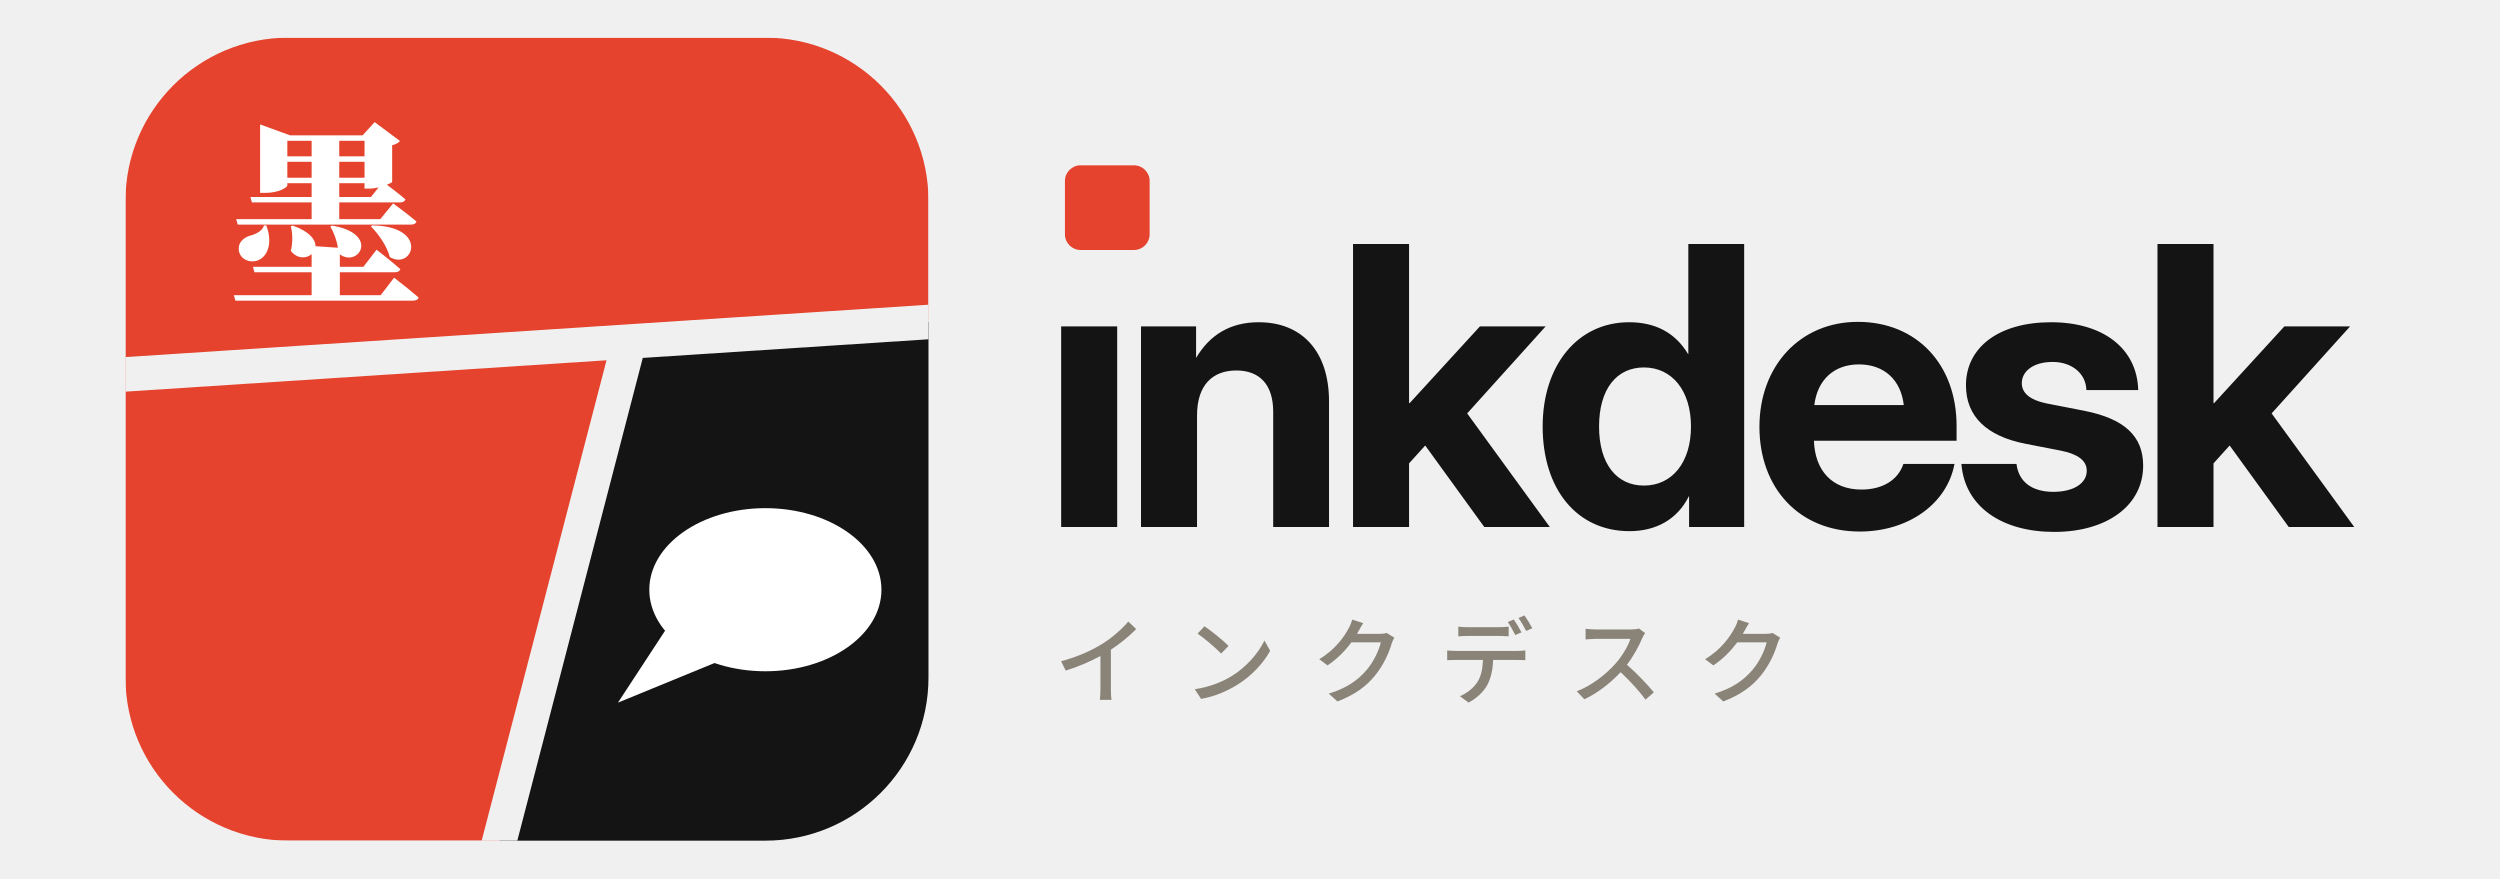
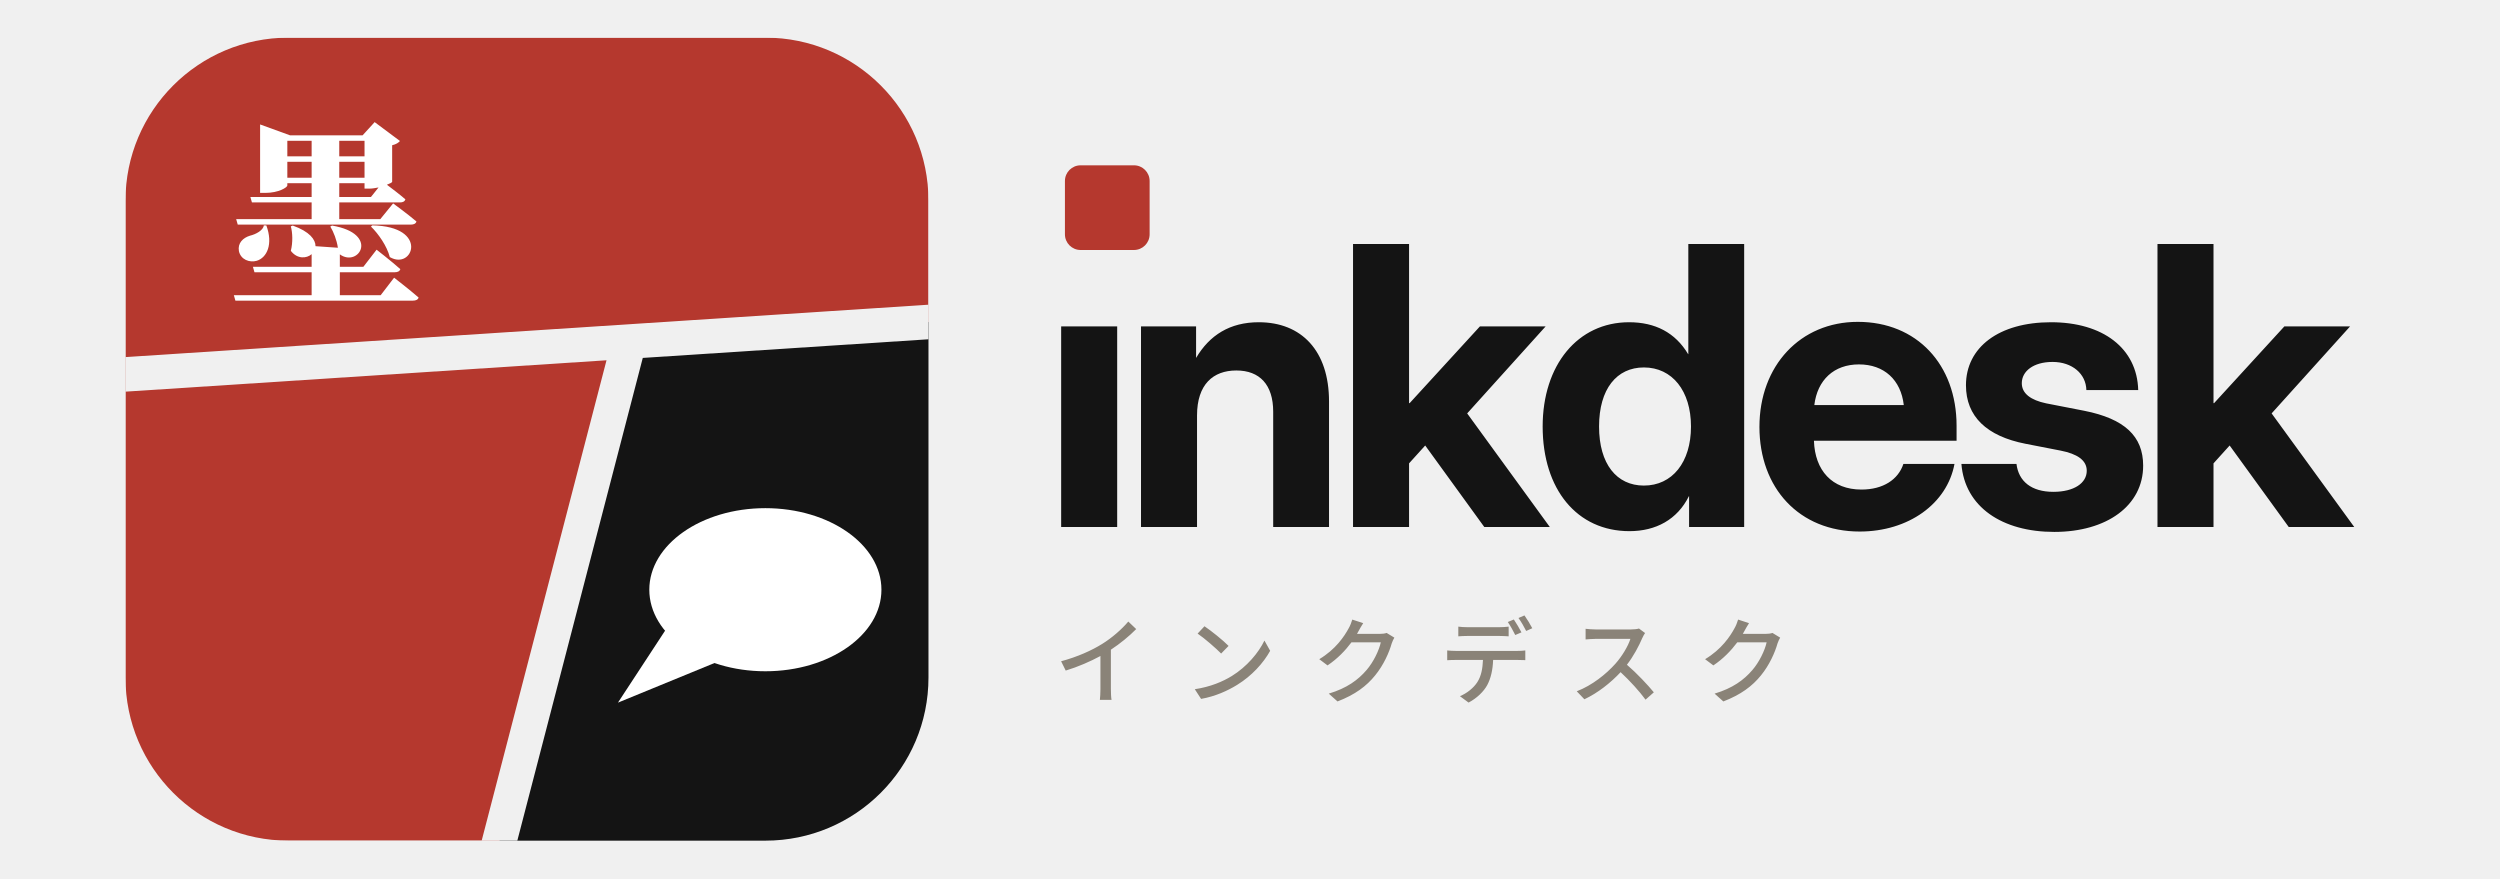
<svg xmlns="http://www.w3.org/2000/svg" viewBox="0 0 797 280" width="797" height="280" role="img" aria-label="Ink Desk">
  <g transform="translate(40 12.0) scale(0.5)">
    <defs>
      <mask id="l-g" maskUnits="userSpaceOnUse" x="0" y="0" width="512" height="512">
        <rect width="512" height="512" rx="104" fill="#fff" />
        <path d="M-20 216L532 180M321.2 193.7L226 560" stroke="#000" stroke-width="22" />
      </mask>
    </defs>
    <g mask="url(#l-g)">
-       <rect width="512" height="512" fill="#E5432D" />
+       <rect width="512" height="512" fill="#B5382E" />
      <polygon points="321.2,193.7 540,179.5 540,540 231.2,540" fill="#141414" />
    </g>
    <path d="M157.388 119.7 156.52 120.444C161.356 125.156 166.688 132.844 168.548 139.912C183.304 148.592 193.844 120.32 157.388 119.7ZM88.196 119.7C87.948 122.8 83.112 125.404 79.392 126.272C74.928 127.636 71.456 130.984 72.324 136.068C73.44 141.524 79.144 143.632 83.732 142.268C90.18 140.284 94.272 131.728 89.808 119.7ZM85.84 62.288V98.992H89.064C97.868 98.992 103.2 95.396 103.2 94.28V92.792H118.7V101.596H79.64L80.632 105.068H118.7V115.732H70.588L71.58 119.204H182.064C183.8 119.204 185.164 118.584 185.536 117.22C179.832 112.384 170.656 105.688 170.656 105.688L162.472 115.732H136.308V105.068H174.996C176.856 105.068 178.096 104.448 178.468 103.084C174.872 99.984 169.664 96.016 166.688 93.784C168.672 93.04 170.036 92.296 170.036 91.924V68.612C172.64 67.992 174.252 66.876 174.996 65.884L158.876 53.856L151.188 62.288H104.936L85.84 55.344ZM161.356 95.52 156.52 101.596H136.308V92.792H152.428V96.264H155.528C157.388 96.264 159.372 95.892 161.356 95.52ZM103.2 65.76H118.7V75.68H103.2ZM152.428 65.76V75.68H136.308V65.76ZM103.2 79.152H118.7V89.32H103.2ZM152.428 79.152V89.32H136.308V79.152ZM69.1 164.216 70.092 167.688H183.304C185.164 167.688 186.528 167.068 186.9 165.704C181.072 160.62 171.276 153.056 171.276 153.056L162.72 164.216H136.68V149.584H171.772C173.508 149.584 174.872 148.964 175.244 147.6C169.54 142.516 160.116 135.2 160.116 135.2L151.684 146.112H136.68V138.176C148.708 146.856 162.348 125.032 131.72 119.824L130.604 120.444C132.712 123.916 134.696 129.0 135.44 133.96L121.18 132.968C121.18 128.752 117.46 123.668 106.672 119.824L105.432 120.32C106.548 124.412 106.796 130.488 105.432 135.944C109.524 141.276 115.476 140.904 118.7 138.052V146.112H81.252L82.244 149.584H118.7V164.216Z" fill="#FFFFFF" />
    <g fill="#FFFFFF">
      <ellipse cx="408" cy="352" rx="74" ry="52" />
      <path d="M352 366 L392 392 L314 424 Z" />
    </g>
  </g>
  <path d="M338.297 168.0H356.158V104.062H338.297ZM381.613 132.459C381.613 122.529 386.76 118.109 394.146 118.109C401.594 118.109 405.893 122.65 405.893 131.248V168.0H423.693V127.979C423.693 111.812 414.914 102.73 401.291 102.73C392.088 102.73 385.609 106.848 381.311 114.113V104.062H363.752V168.0H381.613ZM431.348 168.0H449.209V147.717L454.355 142.025L473.186 168.0H494.074L467.736 131.793L492.742 104.062H471.793L449.391 128.523H449.209V77.785H431.348ZM519.469 169.332C527.885 169.332 534.727 165.639 538.42 158.191H538.48V168.0H556.039V77.785H538.238V112.902H538.178C534.061 106.0 527.643 102.73 519.348 102.73C503.0 102.73 491.799 116.354 491.799 135.971C491.799 156.012 502.758 169.332 519.469 169.332ZM524.07 154.801C515.412 154.801 509.781 147.959 509.781 135.971C509.781 123.982 515.412 117.141 524.07 117.141C533.092 117.141 539.086 124.588 539.086 135.971C539.086 147.414 533.092 154.801 524.07 154.801ZM592.877 169.453C608.377 169.453 620.729 160.613 623.09 147.898H606.803C605.168 152.863 600.385 156.072 593.422 156.072C584.037 156.072 578.588 149.957 578.285 140.512H623.756V135.729C623.756 116.232 611.102 102.609 592.271 102.609C573.926 102.609 560.908 116.596 560.908 136.092C560.908 155.527 573.502 169.453 592.877 169.453ZM578.406 129.129C579.375 121.137 584.643 116.172 592.635 116.172C600.688 116.172 606.016 121.137 606.924 129.129ZM654.902 169.574C671.613 169.574 683.238 161.219 683.238 148.443C683.238 139.059 677.305 133.488 664.408 130.945L652.299 128.584C647.395 127.555 644.549 125.436 644.549 122.166C644.549 118.352 648.242 115.385 654.357 115.385C660.654 115.385 665.014 119.199 665.135 124.346H681.664C681.301 111.025 670.402 102.73 653.873 102.73C637.223 102.73 626.748 110.723 626.748 122.832C626.748 132.762 633.348 139.059 645.76 141.48L656.961 143.66C662.168 144.689 665.256 146.688 665.256 150.078C665.256 154.014 661.199 156.799 654.6 156.799C647.637 156.799 643.52 153.469 642.854 147.898H625.295C626.385 161.643 638.312 169.574 654.902 169.574ZM687.805 168.0H705.666V147.717L710.812 142.025L729.643 168.0H750.531L724.193 131.793L749.199 104.062H728.25L705.848 128.523H705.666V77.785H687.805Z" fill="#141414" />
-   <rect x="339.5" y="52.7" width="27" height="27" rx="5" fill="#E5432D" />
+   <rect x="339.5" y="52.7" width="27" height="27" rx="5" fill="#B5382E" />
  <path d="M338.28 210.81 339.75 213.78C343.71 212.58 347.67 210.84 350.82 209.13V219.57C350.82 220.8 350.73 222.45 350.64 223.11H354.36C354.21 222.45 354.15 220.8 354.15 219.57V207.12C357.12 205.17 359.94 202.86 362.22 200.55L359.7 198.15C357.66 200.58 354.48 203.37 351.36 205.29C348.03 207.36 343.53 209.4 338.28 210.81ZM383.99 199.65 381.8 201.99C384.02 203.49 387.74 206.76 389.3 208.35L391.67 205.92C389.99 204.18 386.09 201.06 383.99 199.65ZM380.9 219.72 382.91 222.81C387.56 221.97 391.37 220.2 394.4 218.34C399.08 215.46 402.77 211.38 404.93 207.48L403.1 204.21C401.27 208.05 397.52 212.55 392.69 215.52C389.81 217.29 385.91 218.97 380.9 219.72ZM434.59 198.66 431.11 197.52C430.87 198.39 430.36 199.62 430.0 200.22C428.59 202.86 425.8 207.03 420.58 210.15L423.22 212.13C426.37 210.03 428.92 207.36 430.84 204.78H440.2C439.66 207.3 437.86 211.08 435.64 213.63C432.97 216.75 429.4 219.39 423.61 221.13L426.4 223.62C432.01 221.46 435.64 218.73 438.4 215.31C441.1 212.01 442.87 207.99 443.68 205.11C443.89 204.51 444.22 203.76 444.52 203.28L442.06 201.78C441.49 201.99 440.65 202.08 439.81 202.08H432.61L433.03 201.33C433.36 200.73 433.99 199.56 434.59 198.66ZM464.91 199.77V202.86C465.72 202.8 466.83 202.74 467.85 202.74C469.62 202.74 476.28 202.74 477.96 202.74C478.92 202.74 480.0 202.8 480.96 202.86V199.77C480.03 199.89 478.89 199.95 477.96 199.95C476.28 199.95 469.62 199.95 467.82 199.95C466.83 199.95 465.81 199.89 464.91 199.77ZM482.61 197.49 480.69 198.3C481.5 199.44 482.46 201.24 483.06 202.44L485.04 201.6C484.44 200.43 483.36 198.57 482.61 197.49ZM486.0 196.2 484.08 197.01C484.92 198.15 485.91 199.86 486.54 201.15L488.49 200.28C487.95 199.2 486.81 197.34 486.0 196.2ZM461.37 207.36V210.48C462.21 210.42 463.2 210.39 464.1 210.39H472.77C472.65 213.09 472.26 215.46 470.97 217.47C469.8 219.3 467.64 221.04 465.42 221.94L468.18 223.98C470.79 222.63 473.07 220.41 474.15 218.37C475.29 216.21 475.89 213.57 476.01 210.39H483.75C484.53 210.39 485.55 210.42 486.27 210.45V207.36C485.49 207.48 484.38 207.51 483.75 207.51C482.07 207.51 465.9 207.51 464.1 207.51C463.17 207.51 462.21 207.45 461.37 207.36ZM524.45 201.81 522.5 200.37C521.99 200.55 521.0 200.67 519.89 200.67C518.69 200.67 510.11 200.67 508.76 200.67C507.83 200.67 506.09 200.55 505.49 200.46V203.85C505.97 203.82 507.59 203.67 508.76 203.67C509.9 203.67 518.63 203.67 519.77 203.67C519.05 206.01 517.04 209.31 515.0 211.59C512.03 214.92 507.53 218.52 502.67 220.38L505.1 222.93C509.39 220.92 513.44 217.71 516.65 214.29C519.62 217.05 522.62 220.35 524.6 223.05L527.24 220.71C525.38 218.43 521.75 214.56 518.66 211.92C520.76 209.22 522.53 205.86 523.58 203.37C523.79 202.86 524.24 202.11 524.45 201.81ZM557.59 198.66 554.11 197.52C553.87 198.39 553.36 199.62 553.0 200.22C551.59 202.86 548.8 207.03 543.58 210.15L546.22 212.13C549.37 210.03 551.92 207.36 553.84 204.78H563.2C562.66 207.3 560.86 211.08 558.64 213.63C555.97 216.75 552.4 219.39 546.61 221.13L549.4 223.62C555.01 221.46 558.64 218.73 561.4 215.31C564.1 212.01 565.87 207.99 566.68 205.11C566.89 204.51 567.22 203.76 567.52 203.28L565.06 201.78C564.49 201.99 563.65 202.08 562.81 202.08H555.61L556.03 201.33C556.36 200.73 556.99 199.56 557.59 198.66Z" fill="#8A8378" />
</svg>
